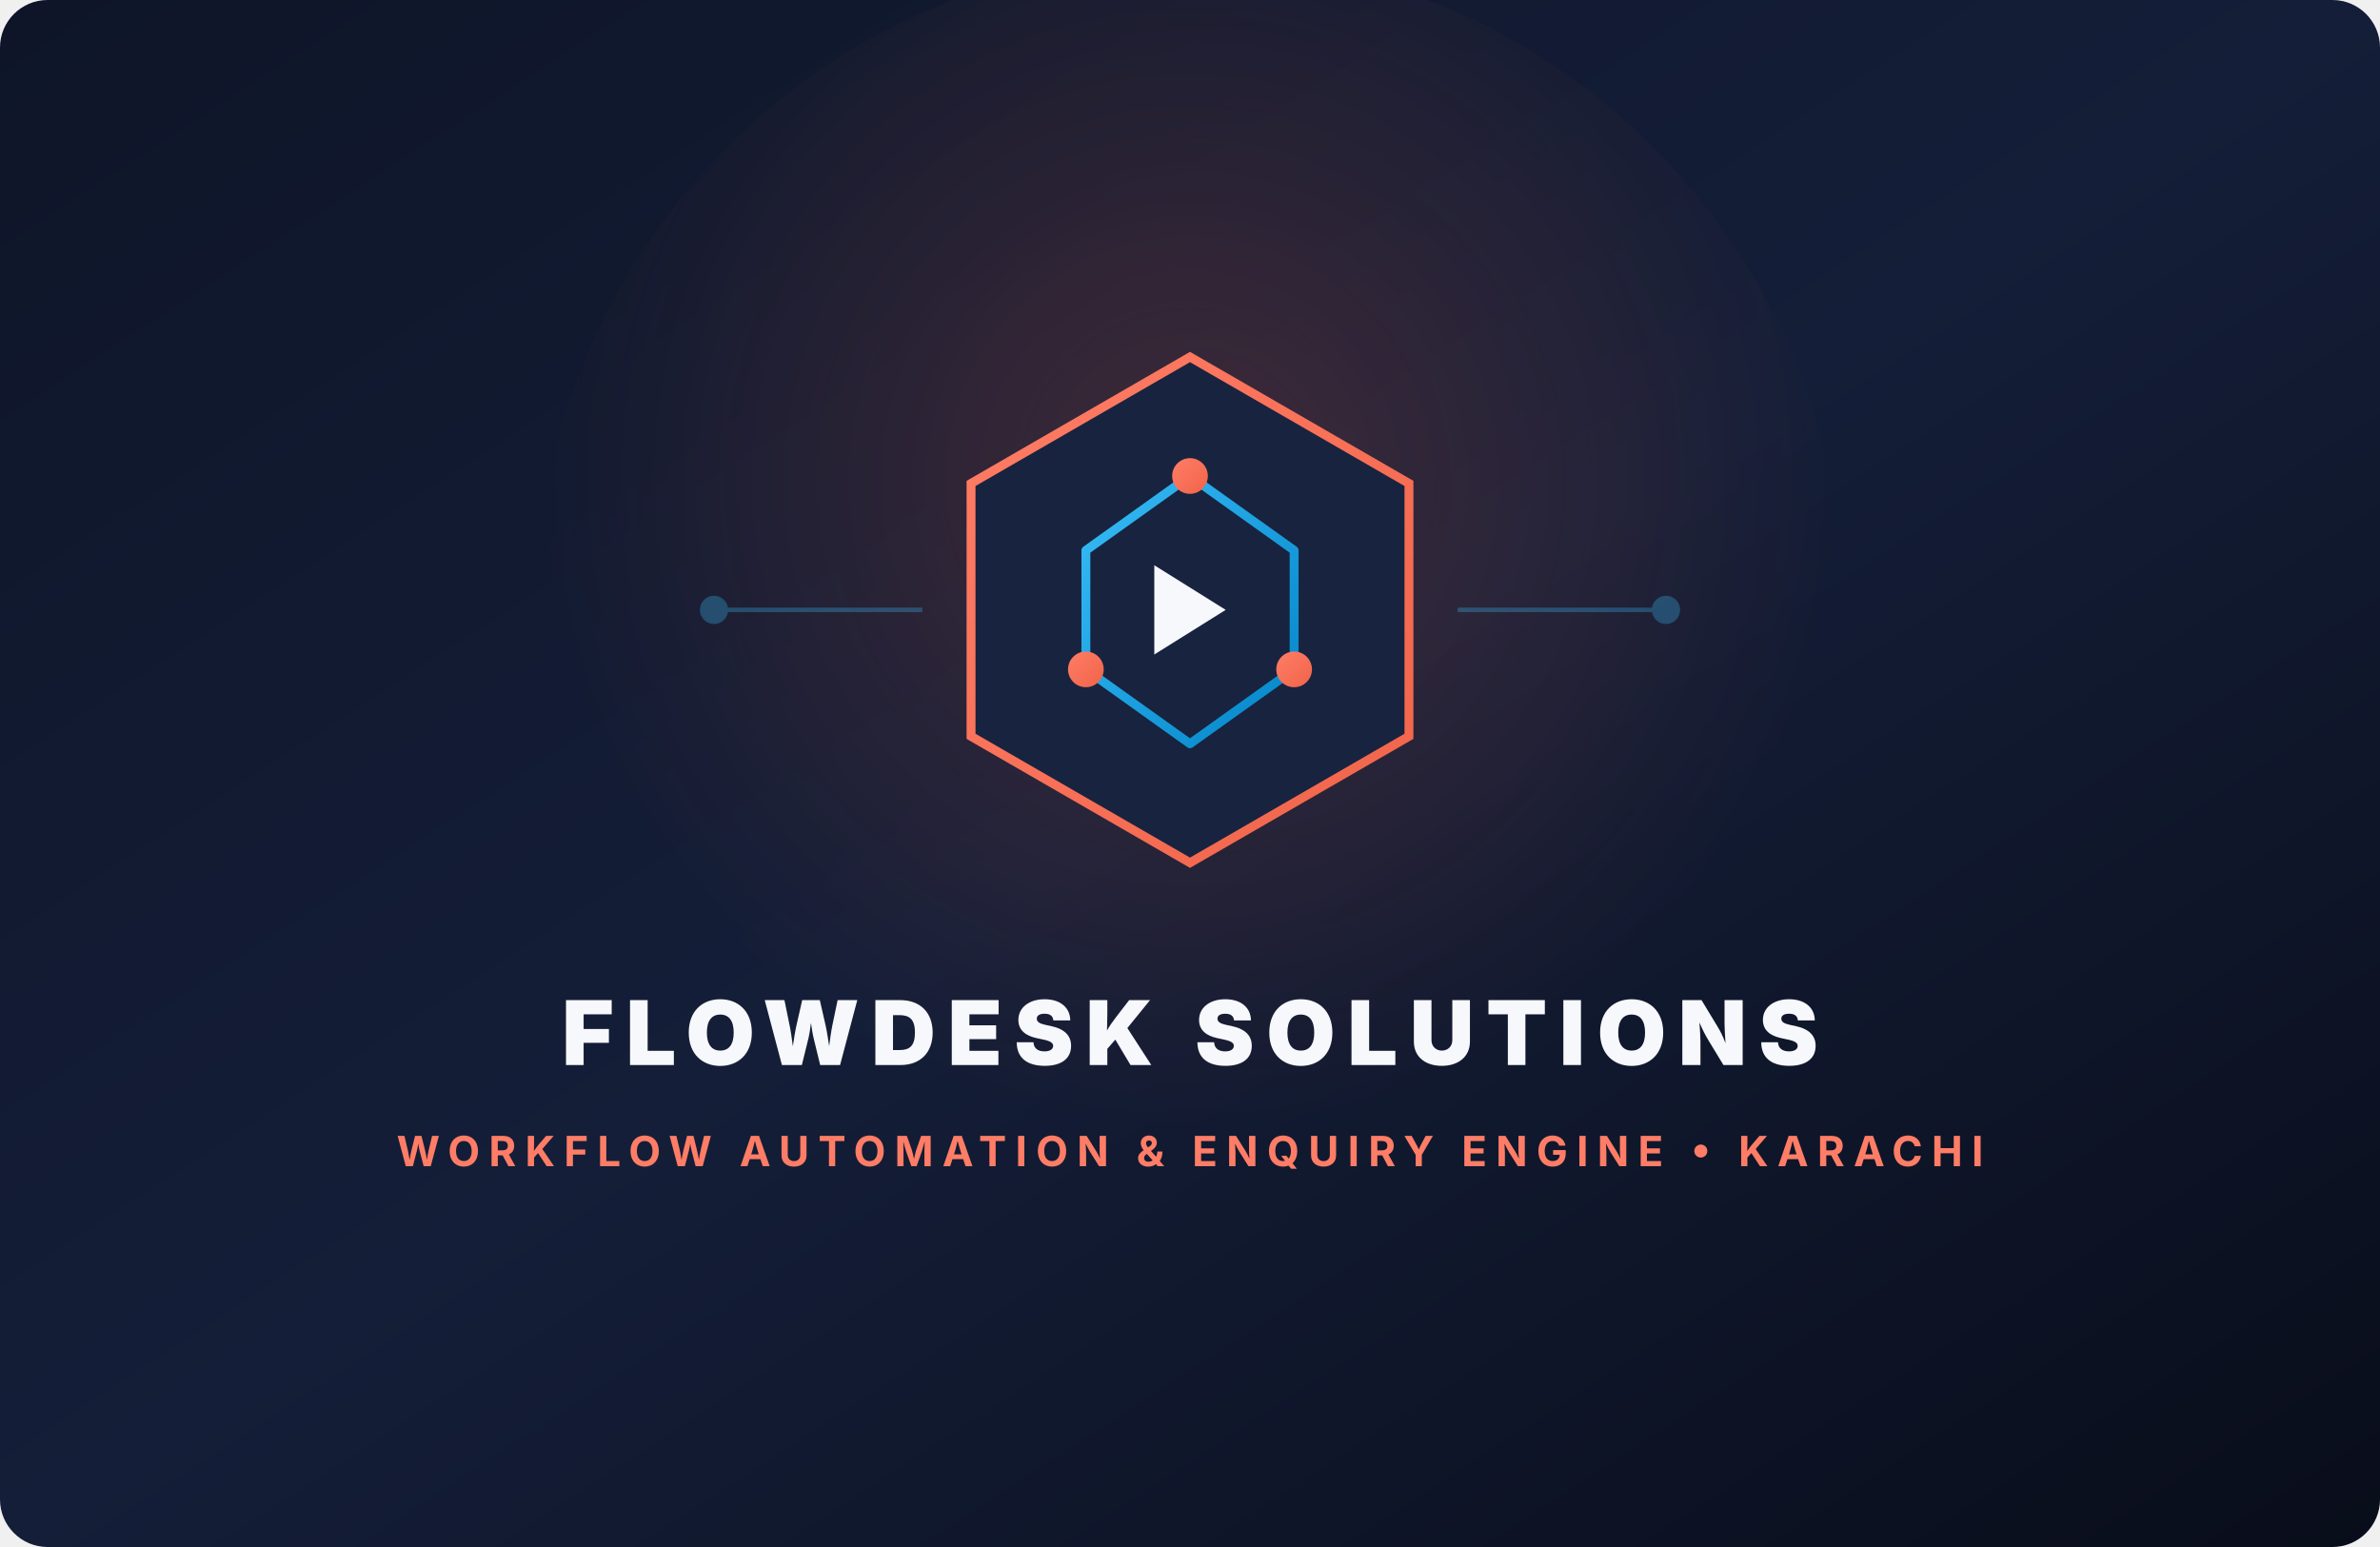
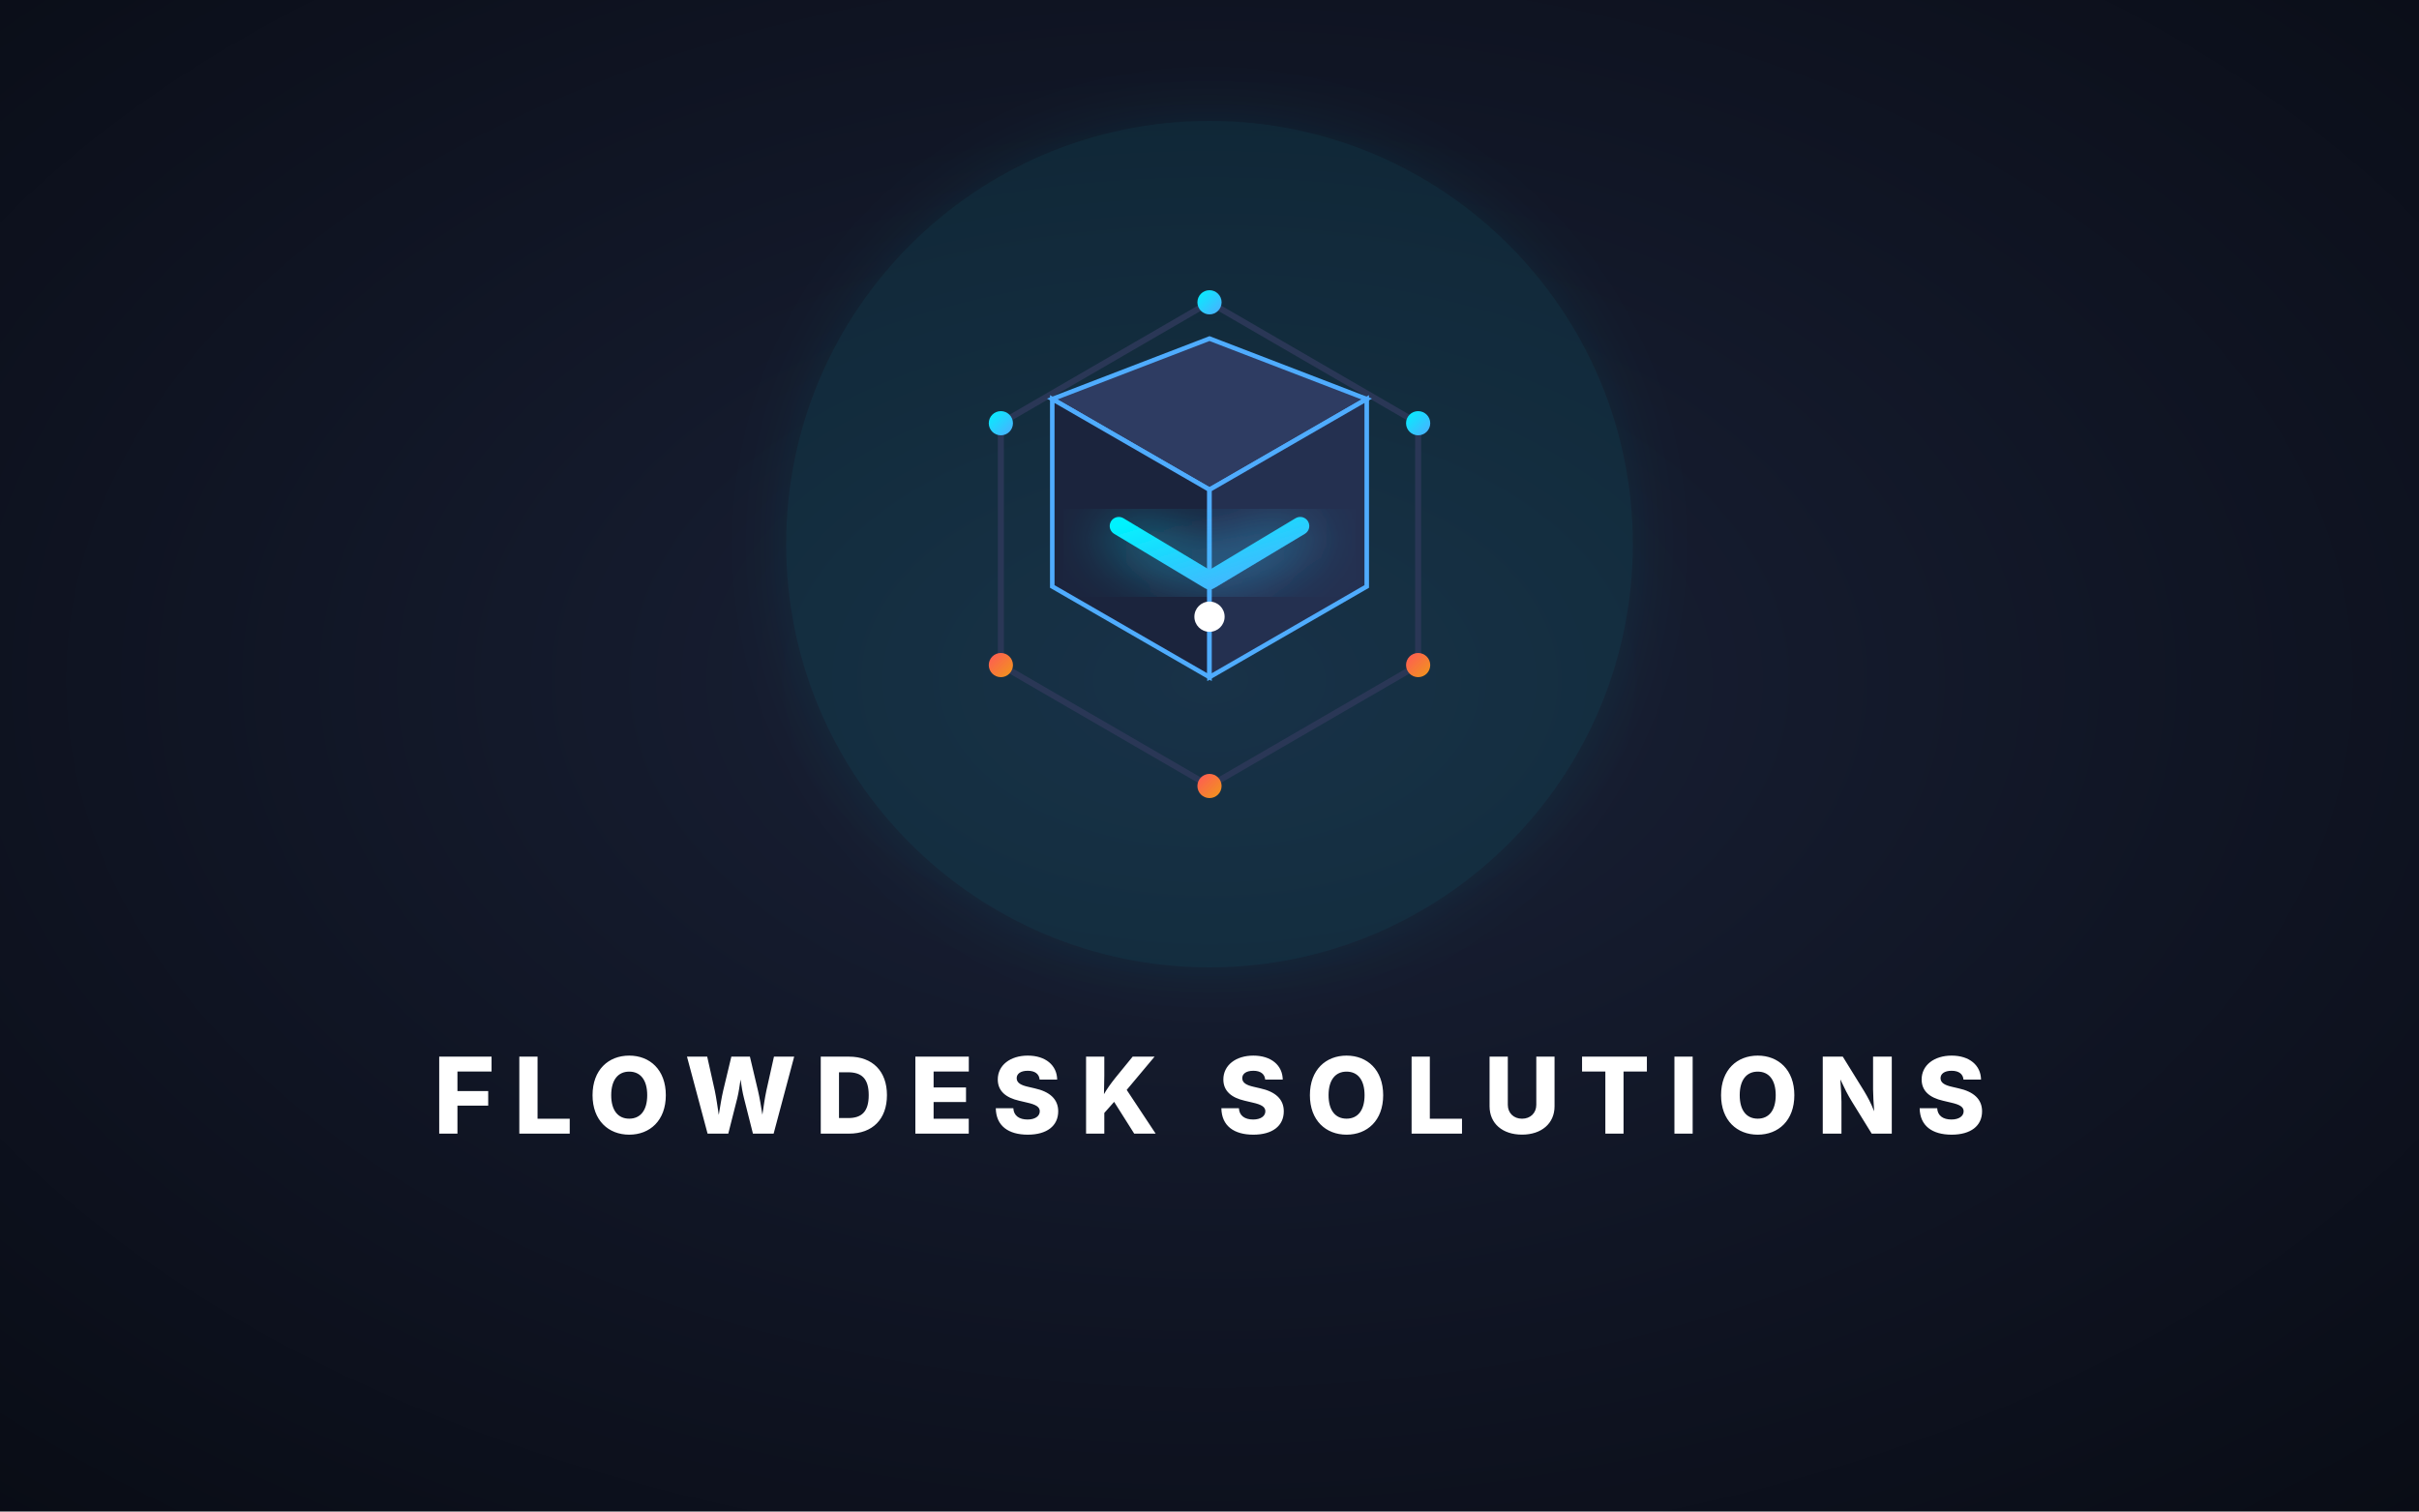
- <svg xmlns="http://www.w3.org/2000/svg" viewBox="0 0 800 520" width="100%" height="100%">
+ <svg xmlns="http://www.w3.org/2000/svg" viewBox="0 0 800 500" width="100%" height="100%">
  <defs>
-     <linearGradient id="bg-flowdesk" x1="0%" y1="0%" x2="100%" y2="100%">
-       <stop offset="0%" stop-color="#0E1528" />
-       <stop offset="50%" stop-color="#141E38" />
-       <stop offset="100%" stop-color="#090D1A" />
+     <radialGradient id="fds-bg" cx="50%" cy="45%" r="75%">
+       <stop offset="0%" stop-color="#1A2238" />
+       <stop offset="55%" stop-color="#101524" />
+       <stop offset="100%" stop-color="#090C15" />
+     </radialGradient>
+     <linearGradient id="neon-cyan" x1="0%" y1="0%" x2="100%" y2="100%">
+       <stop offset="0%" stop-color="#00F2FE" />
+       <stop offset="100%" stop-color="#4FACFE" />
    </linearGradient>
-     <linearGradient id="coral-flow" x1="0%" y1="0%" x2="100%" y2="100%">
-       <stop offset="0%" stop-color="#FF7D66" />
-       <stop offset="100%" stop-color="#F06449" />
+     <linearGradient id="neon-coral" x1="0%" y1="0%" x2="100%" y2="100%">
+       <stop offset="0%" stop-color="#FF5858" />
+       <stop offset="100%" stop-color="#F09819" />
    </linearGradient>
-     <linearGradient id="cyan-flow" x1="0%" y1="0%" x2="100%" y2="100%">
-       <stop offset="0%" stop-color="#38BDF8" />
-       <stop offset="100%" stop-color="#0284C7" />
-     </linearGradient>
-     <radialGradient id="glow-flowdesk" cx="50%" cy="40%" r="50%">
-       <stop offset="0%" stop-color="#F06449" stop-opacity="0.2" />
-       <stop offset="100%" stop-color="#F06449" stop-opacity="0" />
-     </radialGradient>
+     <filter id="fds-glow" x="-30%" y="-30%" width="160%" height="160%">
+       <feGaussianBlur stdDeviation="10" result="glow" />
+       <feComposite in="SourceGraphic" in2="glow" operator="over" />
+     </filter>
  </defs>
-   <rect width="800" height="520" rx="16" fill="url(#bg-flowdesk)" />
-   <circle cx="400" cy="205" r="220" fill="url(#glow-flowdesk)" />
-   <g opacity="0.3" stroke="#38BDF8" stroke-width="1.5">
-     <line x1="240" y1="205" x2="310" y2="205" />
-     <line x1="490" y1="205" x2="560" y2="205" />
-     <circle cx="240" cy="205" r="4" fill="#38BDF8" />
-     <circle cx="560" cy="205" r="4" fill="#38BDF8" />
+   <rect width="800" height="500" fill="url(#fds-bg)" />
+   <circle cx="400" cy="180" r="140" fill="#00F2FE" opacity="0.08" filter="url(#fds-glow)" />
+   <g transform="translate(400, 180)">
+     <polygon points="0,-80 69,-40 69,40 0,80 -69,40 -69,-40" fill="none" stroke="#2A3756" stroke-width="2" />
+     <circle cx="0" cy="-80" r="4" fill="url(#neon-cyan)" />
+     <circle cx="69" cy="-40" r="4" fill="url(#neon-cyan)" />
+     <circle cx="69" cy="40" r="4" fill="url(#neon-coral)" />
+     <circle cx="0" cy="80" r="4" fill="url(#neon-coral)" />
+     <circle cx="-69" cy="40" r="4" fill="url(#neon-coral)" />
+     <circle cx="-69" cy="-40" r="4" fill="url(#neon-cyan)" />
+     <polygon points="0,-18 52,-48 0,-68 -52,-48" fill="#2E3C62" stroke="#4FACFE" stroke-width="1.5" />
+     <polygon points="-52,-48 0,-18 0,44 -52,14" fill="#1B243D" stroke="#4FACFE" stroke-width="1.5" />
+     <polygon points="52,-48 0,-18 0,44 52,14" fill="#243050" stroke="#4FACFE" stroke-width="1.5" />
+     <path d="M -30 -6 L 0 12 L 30 -6" fill="none" stroke="url(#neon-cyan)" stroke-width="6" stroke-linecap="round" stroke-linejoin="round" filter="url(#fds-glow)" />
+     <path d="M 0 -28 L 0 24" fill="none" stroke="url(#neon-coral)" stroke-width="5" stroke-linecap="round" filter="url(#fds-glow)" />
+     <circle cx="0" cy="24" r="5" fill="#FFFFFF" />
  </g>
-   <g transform="translate(400, 205)">
-     <polygon points="0,-85 73.6,-42.5 73.6,42.5 0,85 -73.6,42.5 -73.6,-42.5" fill="#18233F" stroke="url(#coral-flow)" stroke-width="3" />
-     <path d="M -35 -20 L 0 -45 L 35 -20 L 35 20 L 0 45 L -35 20 Z" fill="none" stroke="url(#cyan-flow)" stroke-width="3" stroke-linejoin="round" />
-     <circle cx="0" cy="-45" r="6" fill="url(#coral-flow)" />
-     <circle cx="35" cy="20" r="6" fill="url(#coral-flow)" />
-     <circle cx="-35" cy="20" r="6" fill="url(#coral-flow)" />
-     <polygon points="-12,-15 12,0 -12,15" fill="#F7F8FC" />
-   </g>
-   <text x="400" y="358" font-family="'Manrope', -apple-system, sans-serif" font-size="30" font-weight="900" fill="#F7F8FC" text-anchor="middle" letter-spacing="4">FLOWDESK SOLUTIONS</text>
-   <text x="400" y="392" font-family="'Manrope', -apple-system, sans-serif" font-size="14" font-weight="700" fill="#FF7D66" text-anchor="middle" letter-spacing="3">WORKFLOW AUTOMATION &amp; ENQUIRY ENGINE • KARACHI</text>
-   <line x1="310" y1="416" x2="490" y2="416" stroke="url(#coral-flow)" stroke-width="2.5" stroke-linecap="round" />
+   <text x="400" y="375" text-anchor="middle" font-family="'Plus Jakarta Sans', 'Inter', monospace, sans-serif" font-size="35" font-weight="800" letter-spacing="6" fill="#FFFFFF">FLOWDESK SOLUTIONS</text>
+   <line x1="260" y1="400" x2="540" y2="400" stroke="url(#neon-cyan)" stroke-width="2.5" stroke-linecap="round" />
</svg>
